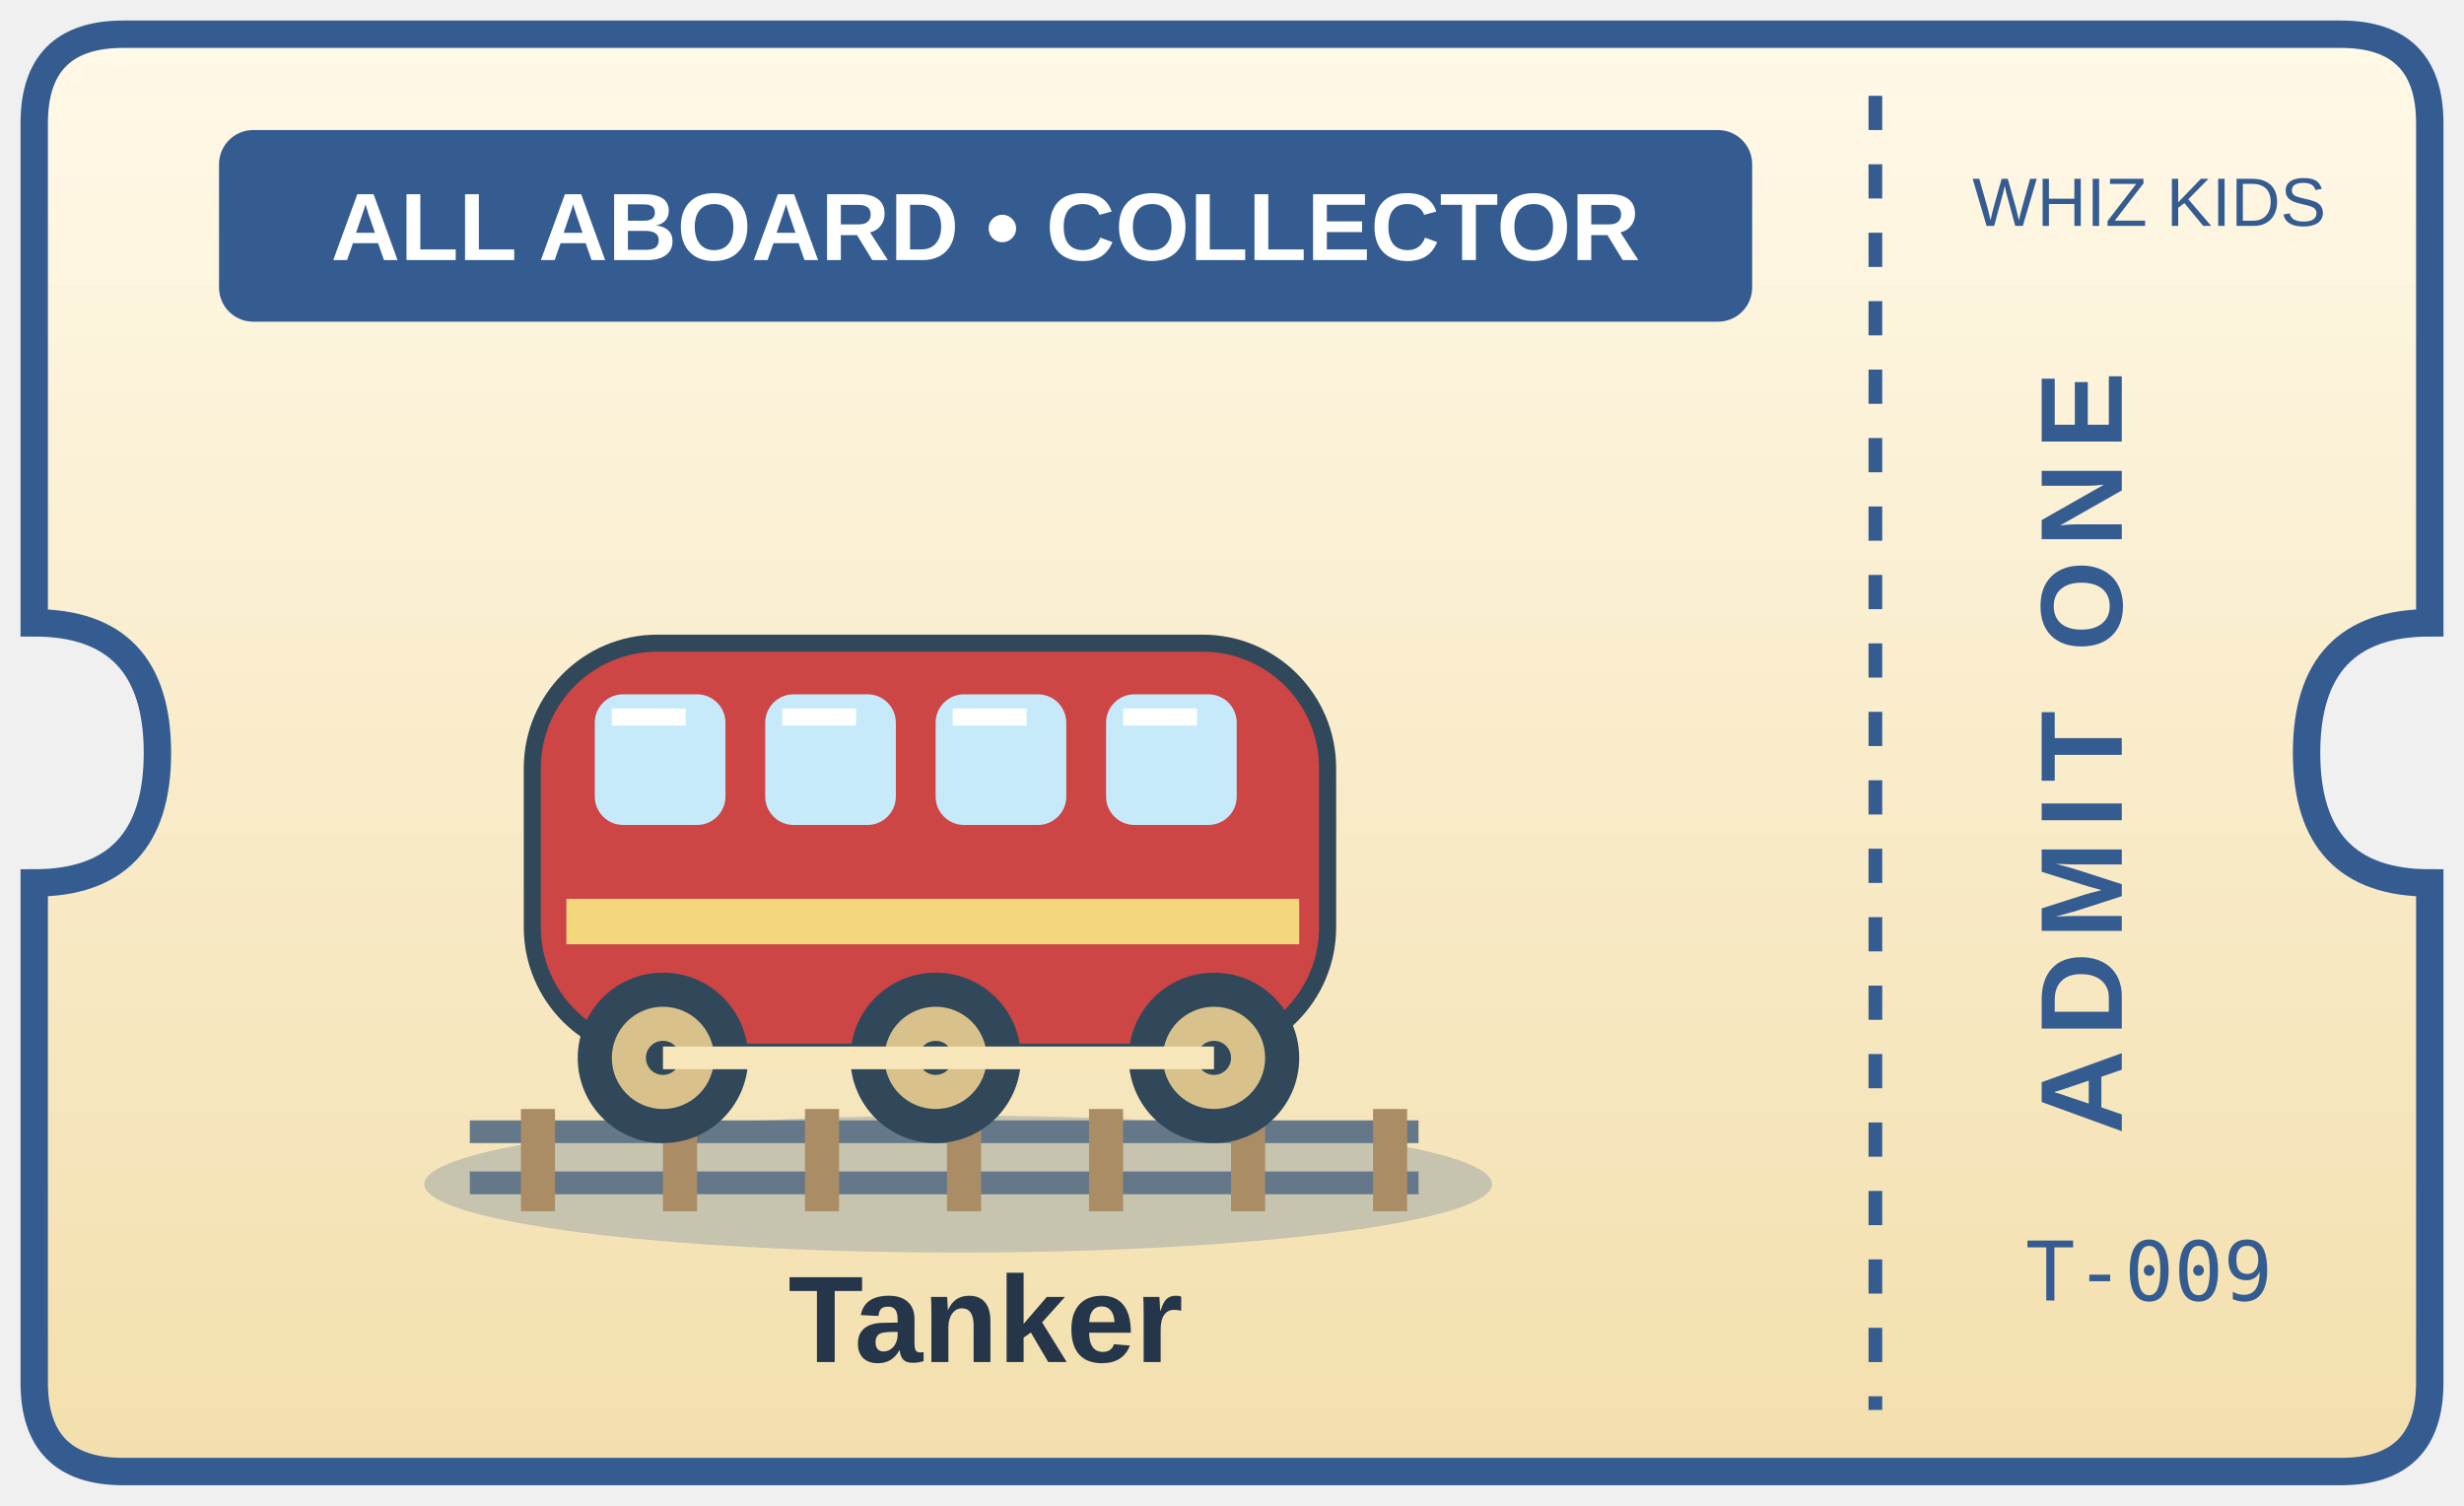
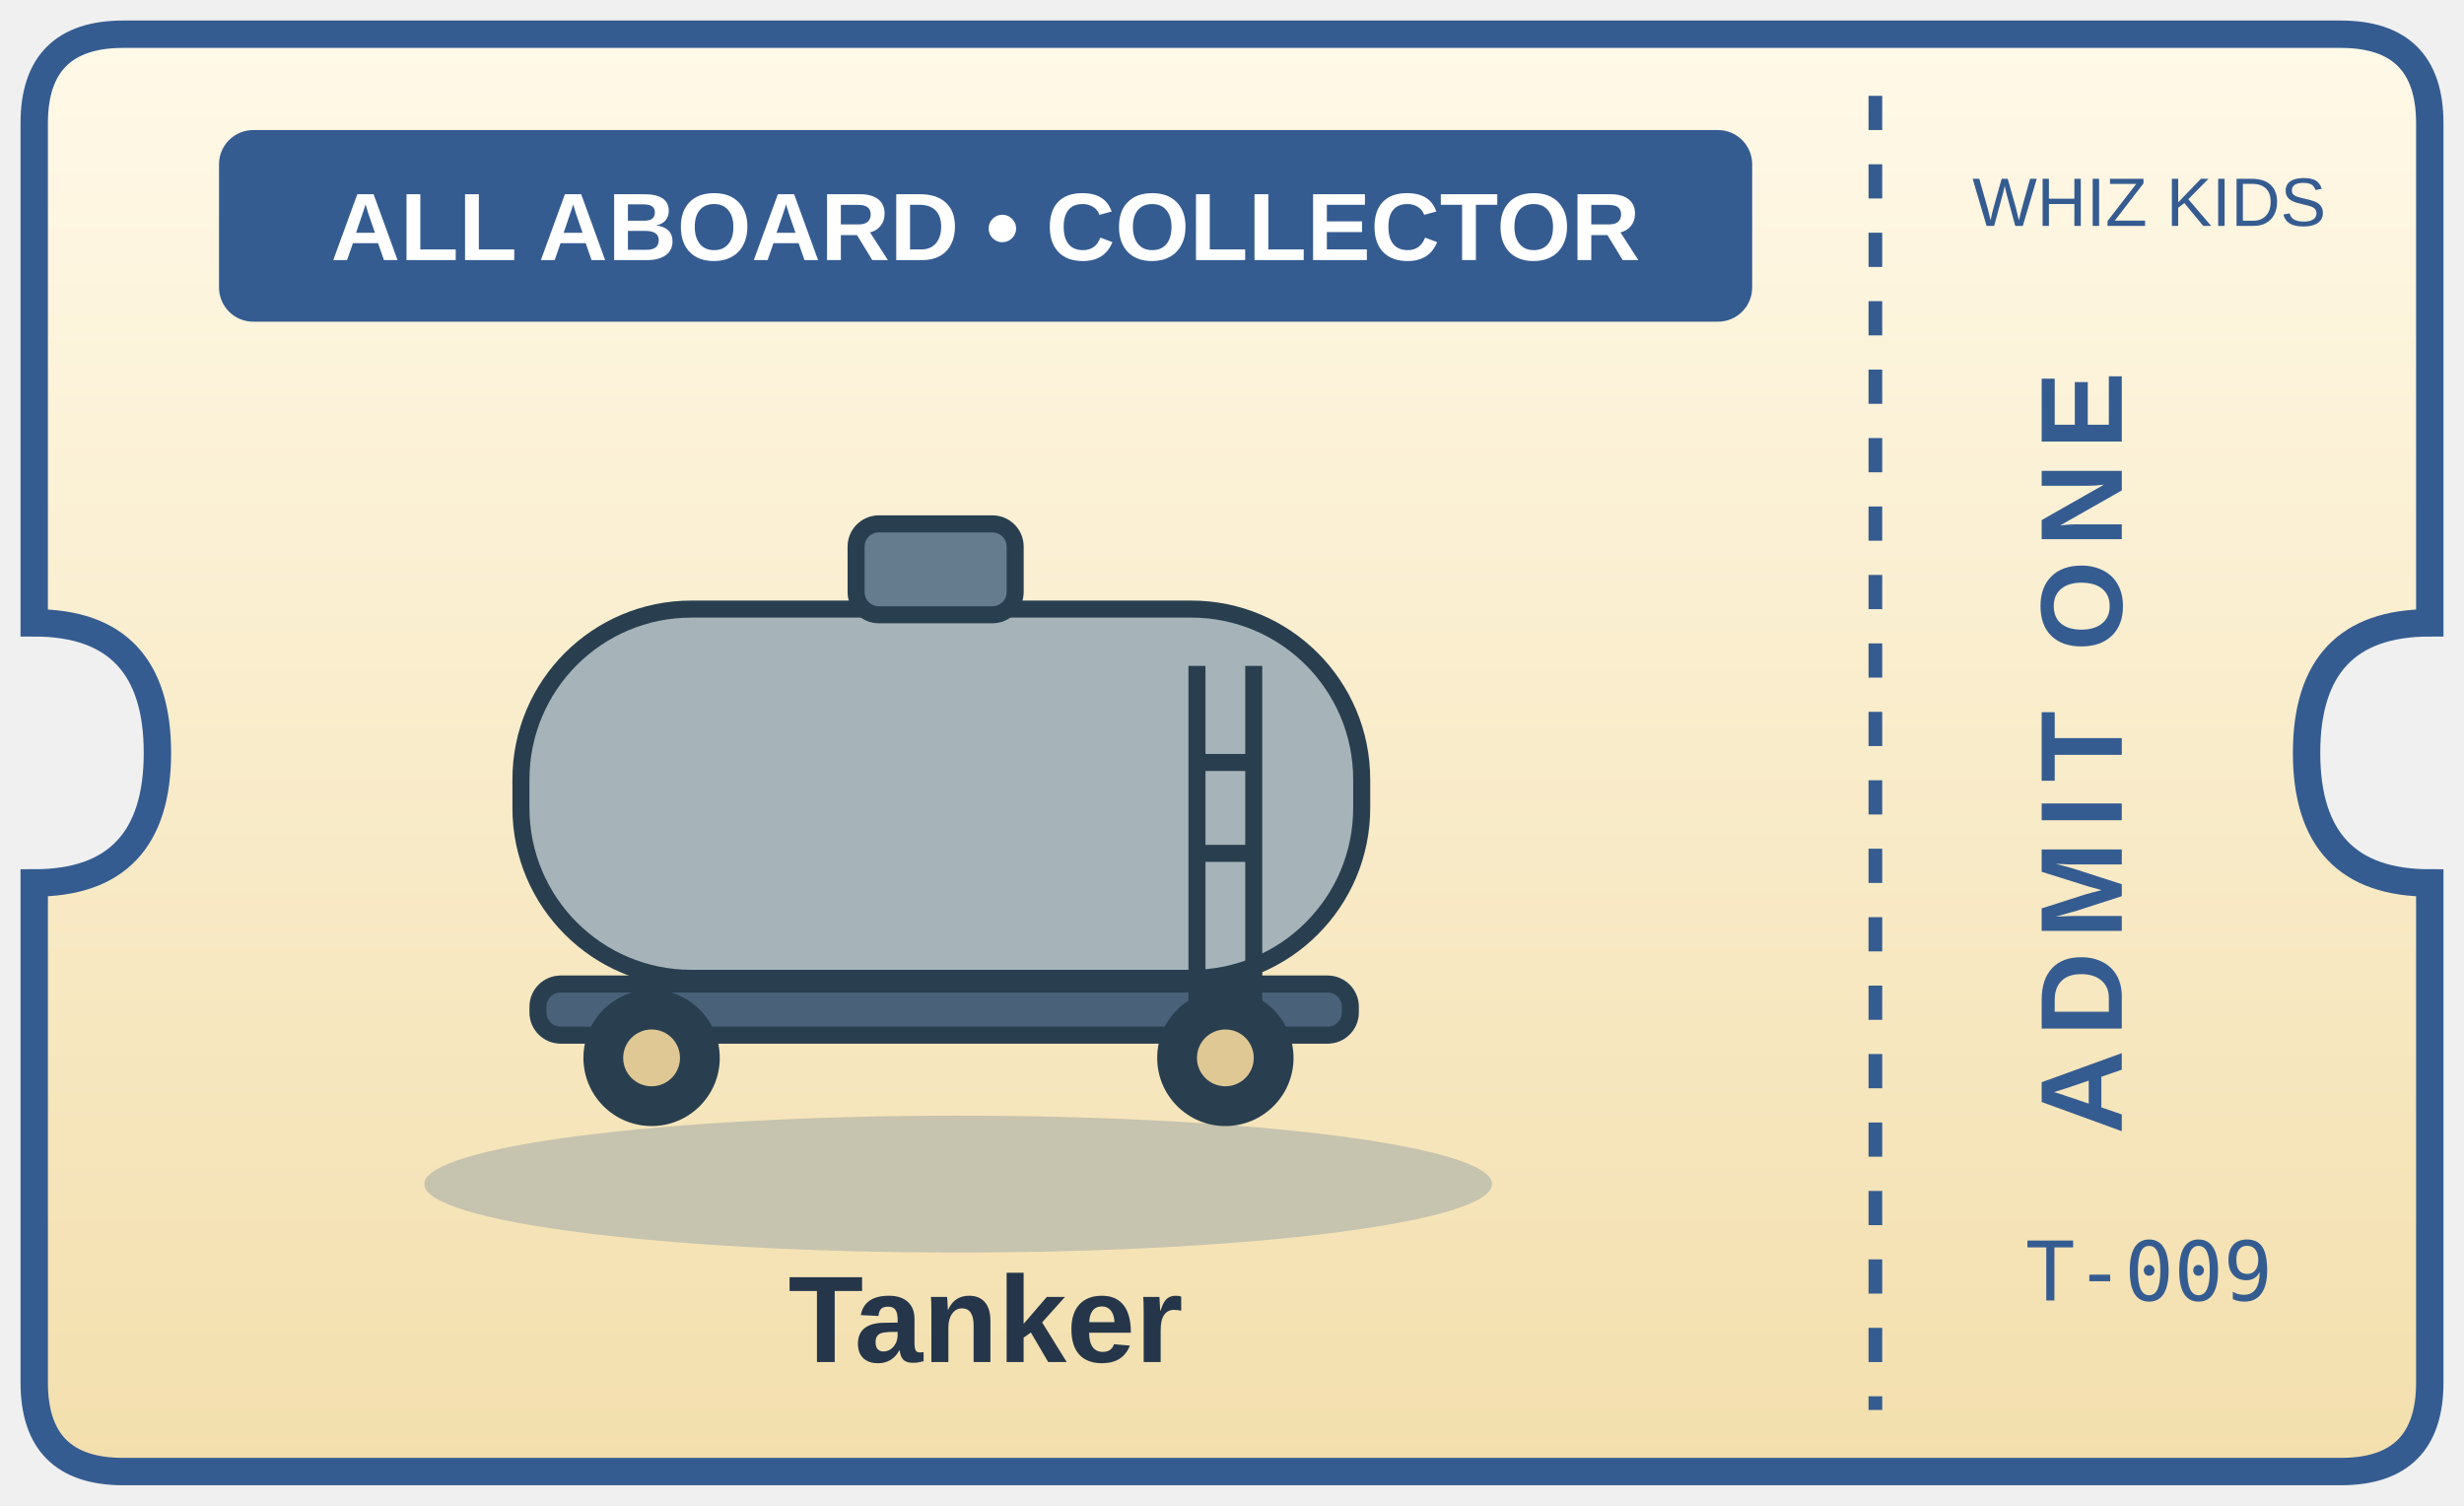
<svg xmlns="http://www.w3.org/2000/svg" viewBox="0 0 360 220">
  <defs>
    <linearGradient id="paper" x2="0" y2="1">
      <stop stop-color="#fff9e8" />
      <stop offset="1" stop-color="#f3dfad" />
    </linearGradient>
  </defs>
  <path d="M18 5H342Q355 5 355 18V91Q337 91 337 110Q337 129 355 129V202Q355 215 342 215H18Q5 215 5 202V129Q23 129 23 110Q23 91 5 91V18Q5 5 18 5Z" fill="url(#paper)" stroke="#355c91" stroke-width="4" />
  <path d="M274 14V206" stroke="#355c91" stroke-width="2" stroke-dasharray="5 5" />
  <rect x="32" y="19" width="224" height="28" rx="5" fill="#355c91" />
  <text x="144" y="38" text-anchor="middle" font-family="Arial,sans-serif" font-weight="bold" font-size="14" fill="white">ALL ABOARD • COLLECTOR</text>
  <ellipse cx="140" cy="173" rx="78" ry="10" fill="#c6c3ae" />
  <g transform="translate(62,45) scale(.83)">
-     <path d="M8 145H175M8 154H175" stroke="#657889" stroke-width="4" />
-     <path d="M20 141V159" stroke="#ab8d65" stroke-width="6" />
-     <path d="M45 141V159" stroke="#ab8d65" stroke-width="6" />
-     <path d="M70 141V159" stroke="#ab8d65" stroke-width="6" />
-     <path d="M95 141V159" stroke="#ab8d65" stroke-width="6" />
-     <path d="M120 141V159" stroke="#ab8d65" stroke-width="6" />
-     <path d="M145 141V159" stroke="#ab8d65" stroke-width="6" />
-     <path d="M170 141V159" stroke="#ab8d65" stroke-width="6" />
-     <rect x="19" y="59" width="140" height="72" rx="22" fill="#cd4545" stroke="#30485a" stroke-width="3" />
-     <path d="M25 108H154" stroke="#f4d77c" stroke-width="8" />
-     <rect x="30" y="68" width="23" height="23" rx="5" fill="#c6eafa" />
-     <path d="M33 72L46 72" stroke="#fff" stroke-width="3" />
-     <rect x="60" y="68" width="23" height="23" rx="5" fill="#c6eafa" />
-     <path d="M63 72L76 72" stroke="#fff" stroke-width="3" />
-     <rect x="90" y="68" width="23" height="23" rx="5" fill="#c6eafa" />
-     <path d="M93 72L106 72" stroke="#fff" stroke-width="3" />
-     <rect x="120" y="68" width="23" height="23" rx="5" fill="#c6eafa" />
-     <path d="M123 72L136 72" stroke="#fff" stroke-width="3" />
-     <circle cx="42" cy="132" r="15" fill="#30485a" />
-     <circle cx="42" cy="132" r="9" fill="#d9c18b" />
-     <circle cx="42" cy="132" r="3" fill="#30485a" />
-     <circle cx="90" cy="132" r="15" fill="#30485a" />
-     <circle cx="90" cy="132" r="9" fill="#d9c18b" />
-     <circle cx="90" cy="132" r="3" fill="#30485a" />
-     <circle cx="139" cy="132" r="15" fill="#30485a" />
-     <circle cx="139" cy="132" r="9" fill="#d9c18b" />
-     <circle cx="139" cy="132" r="3" fill="#30485a" />
-     <path d="M42 132H139" stroke="#f6e6b9" stroke-width="4" />
+     <rect x="17" y="53" width="148" height="65" rx="30" fill="#a6b4b9" stroke="#293f50" stroke-width="3" />
+     <rect x="76" y="38" width="28" height="16" rx="4" fill="#657c8f" stroke="#293f50" stroke-width="3" />
+     <rect x="20" y="119" width="143" height="9" rx="4" fill="#4a6279" stroke="#293f50" stroke-width="3" />
+     <path d="M136 63V125M146 63V125M136 80H146M136 96H146" fill="none" stroke="#293f50" stroke-width="3" />
+     <circle cx="40" cy="132" r="12" fill="#293f50" />
+     <circle cx="40" cy="132" r="5" fill="#dfc894" />
+     <circle cx="141" cy="132" r="12" fill="#293f50" />
+     <circle cx="141" cy="132" r="5" fill="#dfc894" />
  </g>
  <text x="144" y="199" text-anchor="middle" font-family="Arial,sans-serif" font-weight="bold" font-size="18" fill="#25364a">Tanker</text>
  <text transform="translate(310,110) rotate(-90)" text-anchor="middle" font-family="Arial,sans-serif" font-weight="bold" font-size="17" letter-spacing="2" fill="#355c91">ADMIT ONE</text>
  <text x="314" y="190" text-anchor="middle" font-family="monospace" font-size="12" fill="#355c91">T-009</text>
  <text x="314" y="33" text-anchor="middle" font-family="Arial" font-size="10" fill="#355c91">WHIZ KIDS</text>
</svg>
